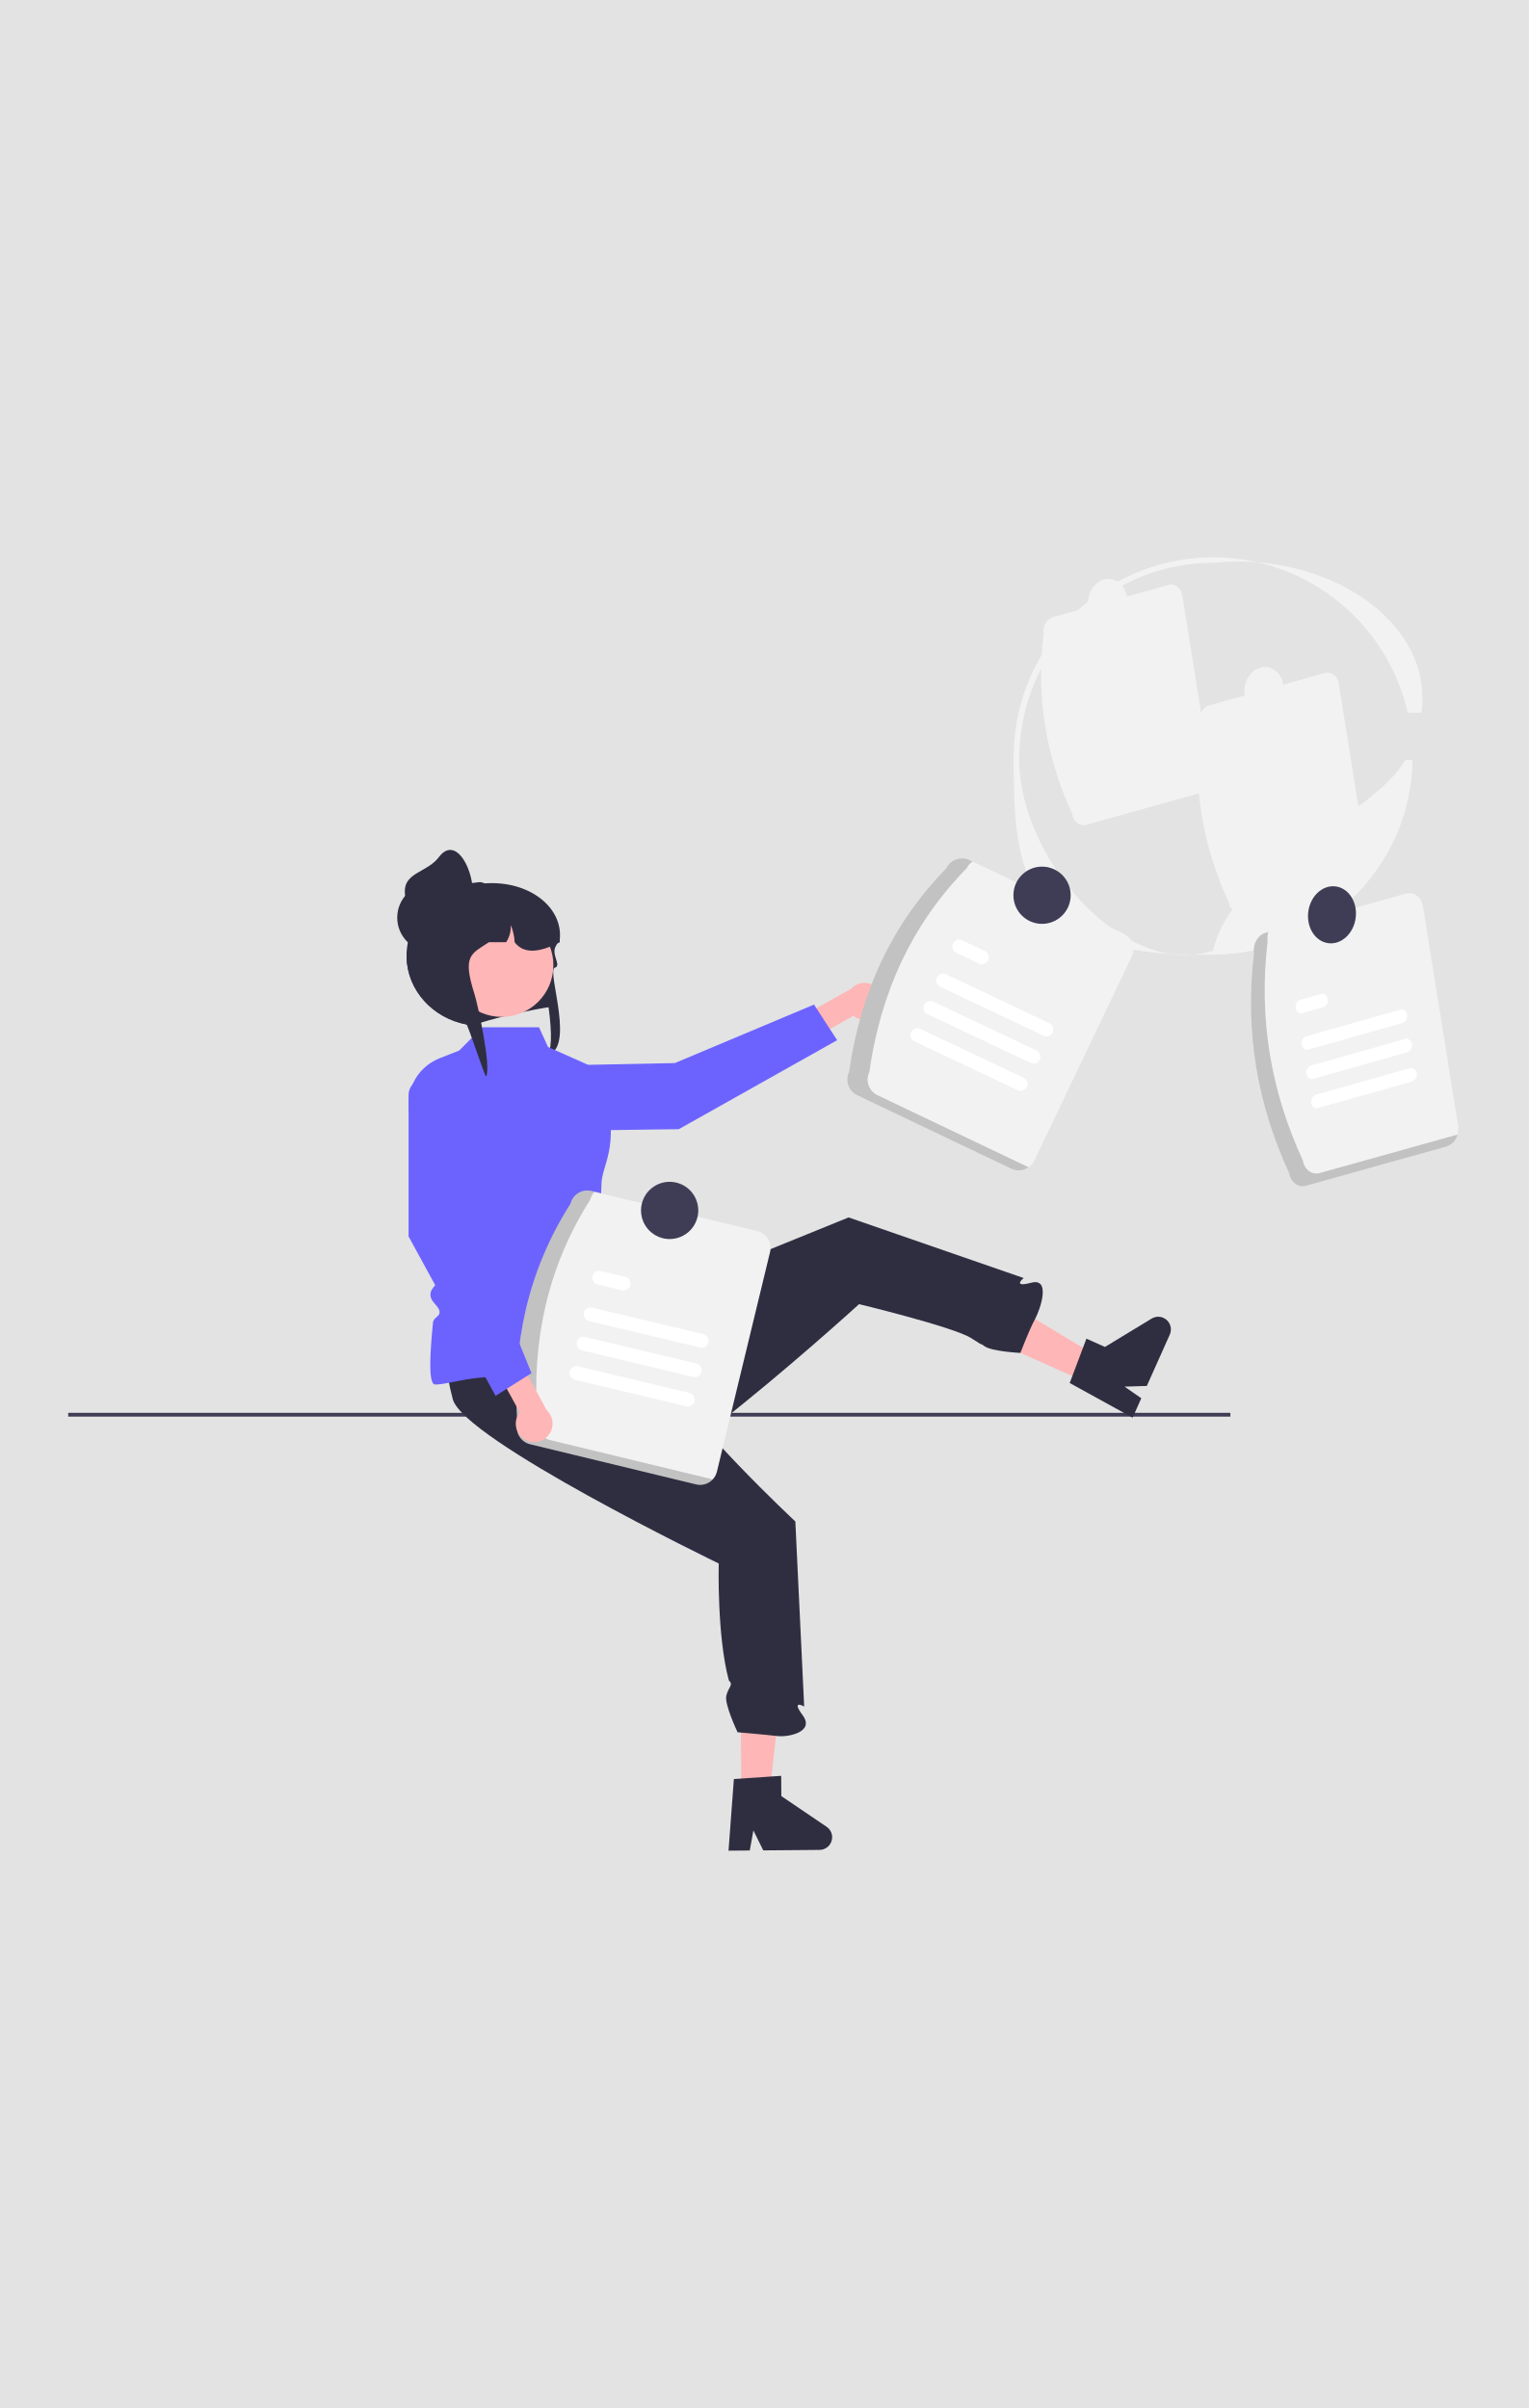
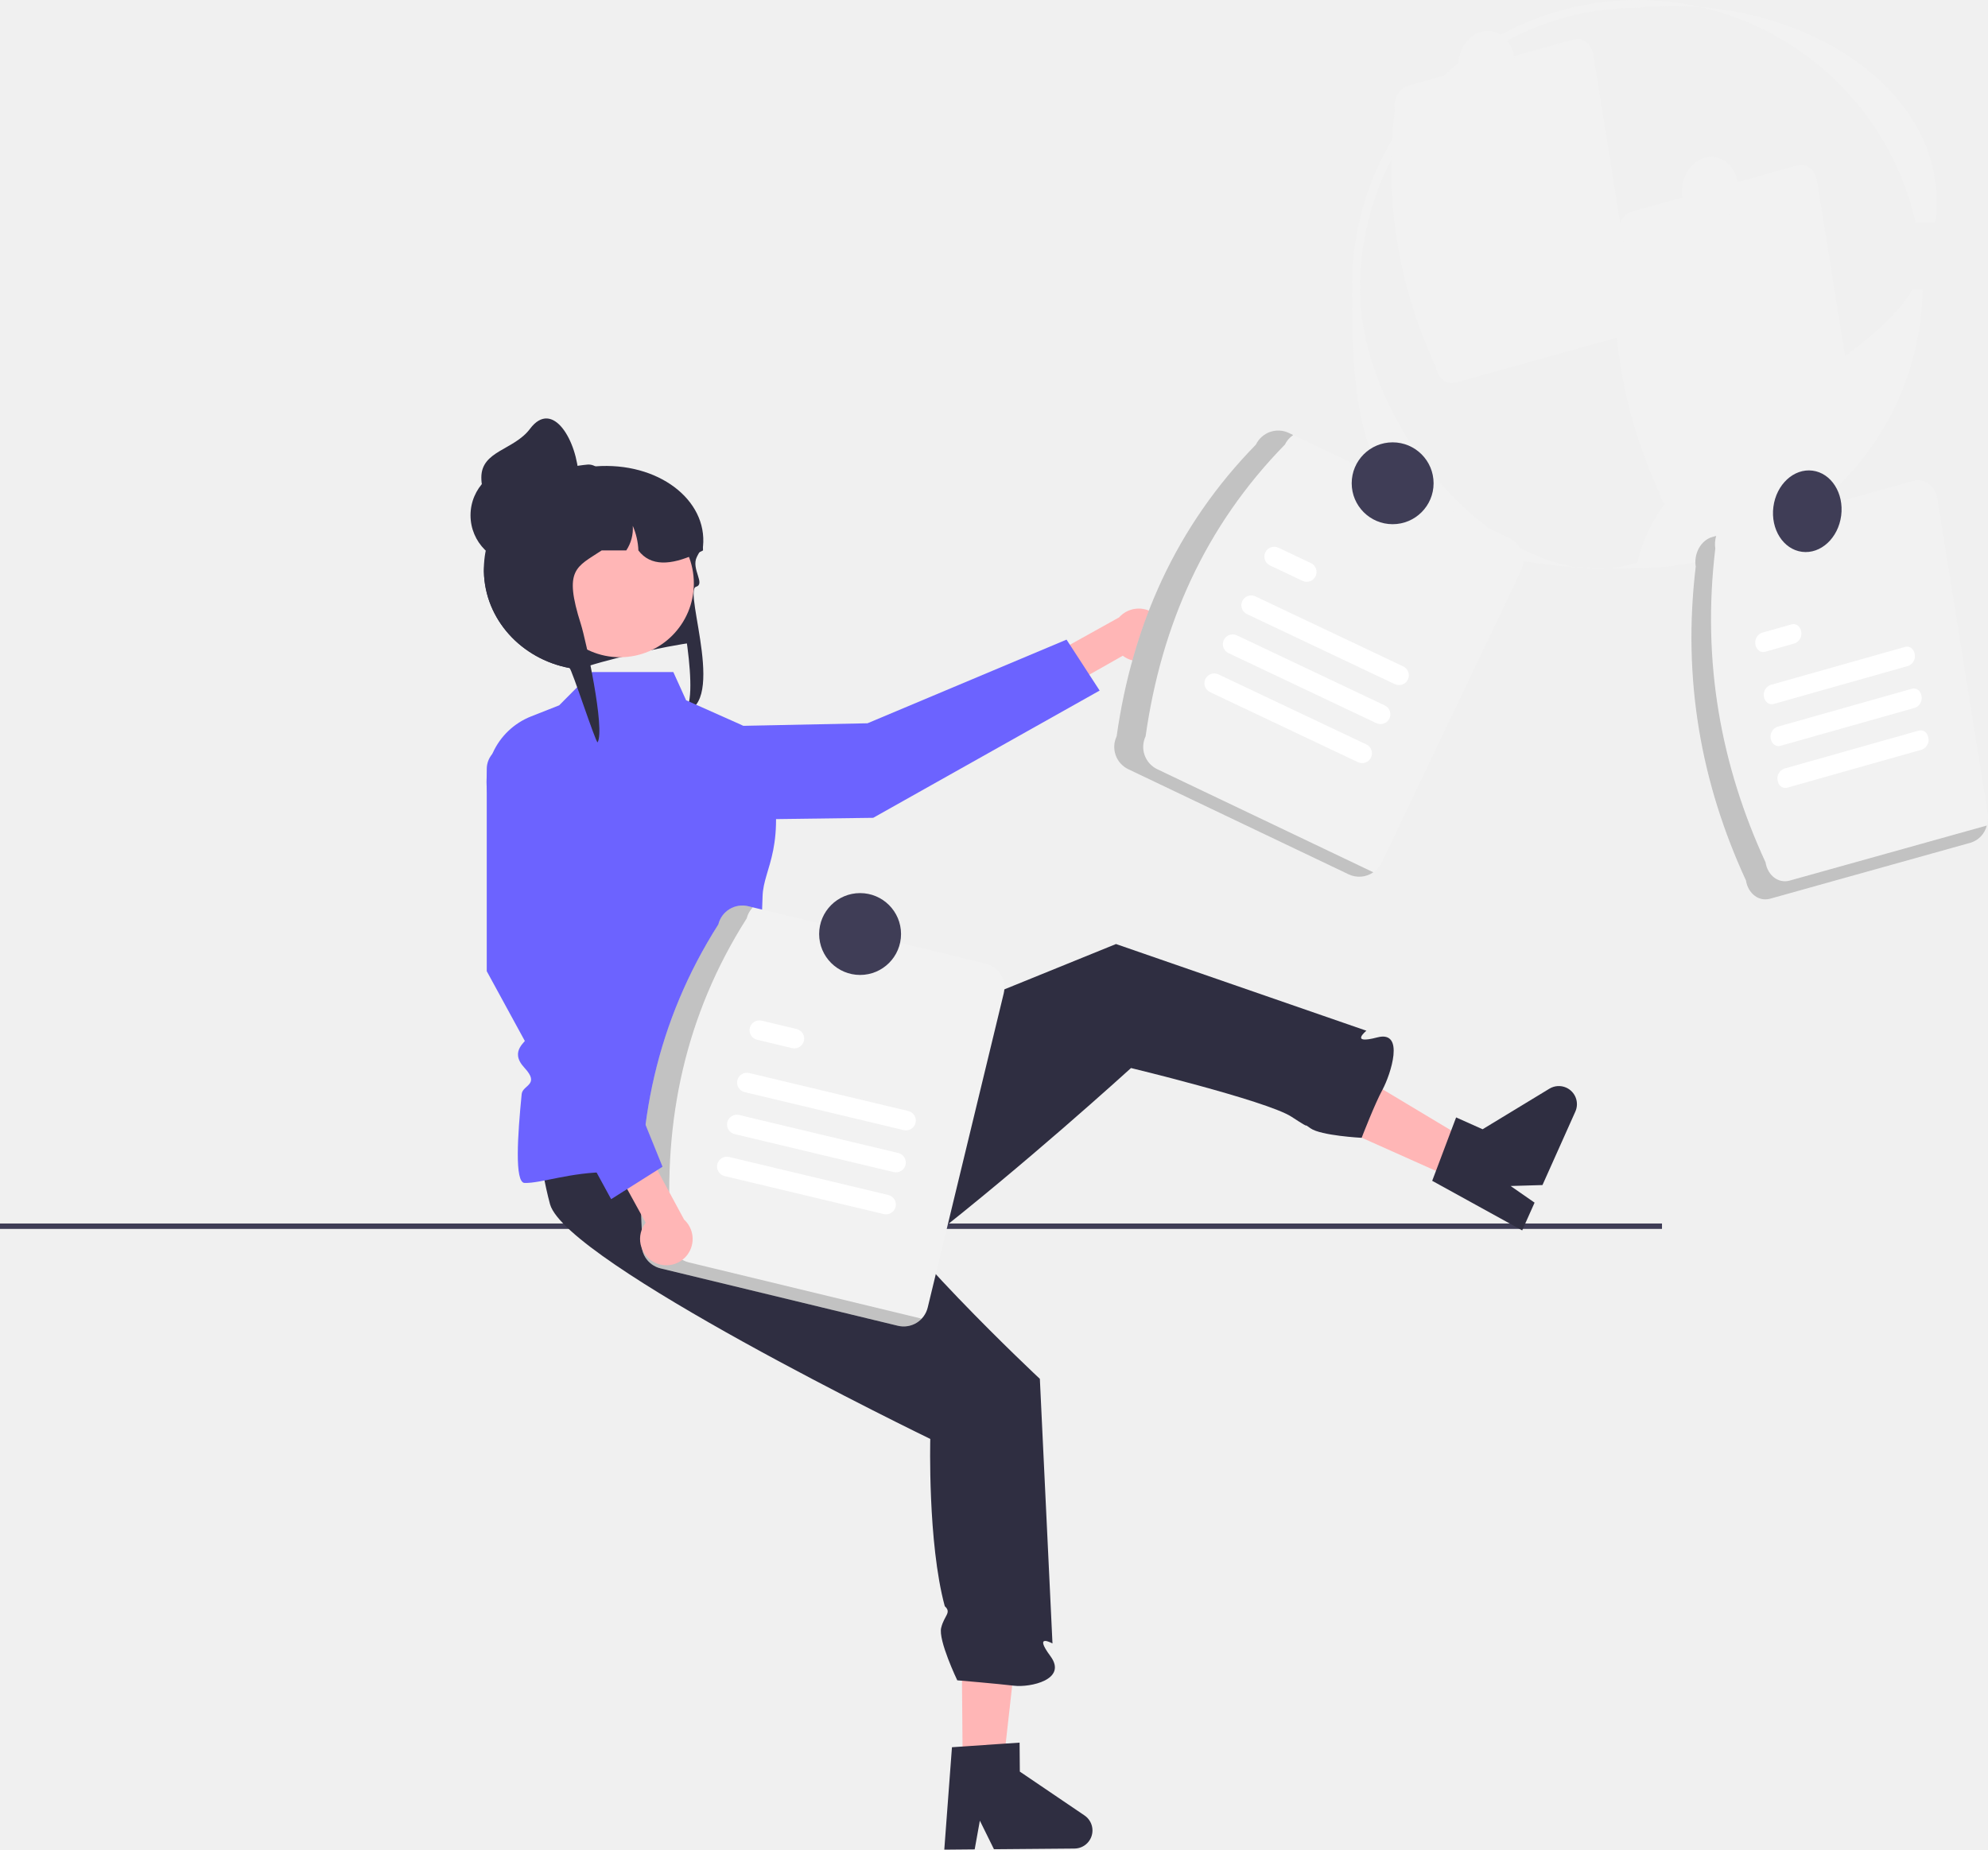
- <svg xmlns="http://www.w3.org/2000/svg" width="650" height="1024" viewBox="0 0 650 1024" fill="none">
-   <rect width="650" height="1024" fill="#E3E3E3" />
-   <g clip-path="url(#clip0_710_4075)">
-     <path d="M598.465 303.023H604.334C608.831 268.511 574.236 242.303 534.557 239.103C550.14 242.678 564.4 250.57 575.704 261.875C587.007 273.18 594.896 287.441 598.465 303.023V303.023Z" fill="#F2F2F2" />
-     <path d="M507.136 405.993C503.815 405.952 500.633 405.84 497.59 405.657C500.748 406.143 503.952 406.256 507.136 405.993V405.993Z" fill="#F2F2F2" />
-     <path d="M433.287 321.789C434.052 276.329 470.283 239.333 515.758 239.333C522.003 238.67 528.297 238.593 534.556 239.103C522.139 236.286 509.247 236.299 496.836 239.143C484.424 241.986 472.813 247.587 462.861 255.529C452.91 263.471 444.875 273.551 439.351 285.021C433.827 296.492 430.957 309.058 430.953 321.789C430.953 364.894 432.496 401.67 497.59 405.657C464.611 400.649 432.685 357.485 433.287 321.789Z" fill="#F2F2F2" />
-     <path d="M597.493 323.117C582.586 348.614 523.975 367.313 515.758 404.246C512.963 405.163 510.069 405.75 507.137 405.993C509.838 406.026 512.624 406.015 515.519 405.949C561.837 405.949 599.828 369.248 600.546 323.117L597.493 323.117Z" fill="#F2F2F2" />
-     <path d="M522.414 383.75C511.575 360.239 506.828 334.901 510.152 307.142C509.639 303.913 511.439 300.677 514.177 299.908L563.251 286.2C565.99 285.439 568.628 287.436 569.148 290.663L581.41 367.271C581.923 370.5 580.123 373.736 577.385 374.504L528.311 388.212C525.572 388.974 522.934 386.977 522.414 383.75Z" fill="#F2F2F2" />
-     <path d="M545.657 294.676C546.364 289.202 543.233 284.286 538.663 283.696C534.094 283.106 529.816 287.064 529.109 292.538C528.402 298.011 531.532 302.927 536.102 303.517C540.672 304.107 544.949 300.149 545.657 294.676Z" fill="#F2F2F2" />
-     <path d="M455.914 346.287C445.075 322.776 440.328 297.438 443.652 269.68C443.139 266.45 444.939 263.214 447.677 262.446L496.751 248.738C499.49 247.976 502.128 249.973 502.648 253.2L514.91 329.808C515.423 333.037 513.623 336.273 510.885 337.042L461.811 350.75C459.072 351.511 456.434 349.515 455.914 346.287Z" fill="#F2F2F2" />
-     <path d="M479.157 257.212C479.864 251.739 476.733 246.823 472.163 246.233C467.594 245.642 463.316 249.601 462.609 255.074C461.902 260.548 465.032 265.463 469.602 266.054C474.172 266.644 478.449 262.686 479.157 257.212Z" fill="#F2F2F2" />
-     <path d="M523.083 600.811H29V602.419H523.083V600.811Z" fill="#3F3D56" />
-     <path d="M229.975 411.124C229.392 409.084 237.541 427.778 235.602 428.003C226.773 429.016 207.21 433.581 201.06 436.04C200.783 436.008 200.507 435.976 200.238 435.936C199.578 435.864 198.935 435.759 198.299 435.639C183.981 432.93 173.148 421.171 172.855 406.977C172.839 406.776 172.839 406.567 172.839 406.366C172.837 405.386 172.888 404.406 172.993 403.432C173.128 402.101 173.36 400.783 173.686 399.486L173.653 399.478C167.952 394.125 170.354 384.198 177.62 380.011C180.776 378.196 184.277 377.06 187.898 376.675C188.88 376.568 189.867 376.515 190.855 376.514H200.132C202.052 376.101 203.997 375.819 205.955 375.67H205.972C224.648 374.248 239.374 385.629 237.997 399.478C237.989 399.494 237.973 399.51 237.965 399.526C237.565 400.121 237.215 400.683 236.906 401.222C236.604 401.728 236.352 402.21 236.132 402.668C234.43 406.205 238.805 410.655 235.904 411.486C232.045 412.59 246.053 448.901 230.779 448.901C238.209 451.013 231.583 416.75 229.975 411.124Z" fill="#2F2E41" />
-     <path d="M315.194 762.094L327.24 761.992L332.571 714.459L314.795 714.608L315.194 762.094Z" fill="#FFB6B6" />
-     <path d="M353.776 781.244C353.786 782.671 353.23 784.045 352.229 785.063C351.229 786.081 349.865 786.661 348.437 786.675L324.489 786.875L320.296 778.378L318.757 786.918L309.721 787L312.002 756.542L315.146 756.333L327.969 755.449L332.106 755.172L332.179 763.79L351.416 776.835C352.137 777.325 352.728 777.981 353.139 778.749C353.55 779.517 353.768 780.373 353.776 781.244Z" fill="#2F2E41" />
-     <path d="M330.462 738.254C325.671 737.675 313.58 736.646 313.58 736.646C313.58 736.646 307.873 724.735 308.797 721.029C309.706 717.308 311.973 716.552 309.866 714.607C304.738 695.655 305.558 664.871 305.558 664.871C305.558 664.871 277.952 651.504 250 636.032C222.675 620.897 195.021 603.753 192.521 595.113C190.871 588.933 189.763 582.621 189.209 576.248C188.791 572.069 188.534 567.97 188.373 564.296C187.995 555.889 188.148 549.676 188.148 549.676L222.981 549.097L246.053 548.567H248.464V552.586L254.526 562.89C254.526 562.89 265.001 575.067 263.771 576.2C262.283 577.575 262.734 578.796 268.015 579.793C269.517 580.056 271.047 580.118 272.565 579.978C281.095 579.327 284.664 584.206 284.873 585.275C286.304 592.822 300.654 609.219 314.095 623.212H314.103C326.507 636.136 338.132 647.003 338.132 647.003L338.791 660.868L341.886 725.691C341.886 725.691 336.082 722.444 341.267 729.445C346.452 736.453 335.254 738.824 330.462 738.254Z" fill="#2F2E41" />
-     <path d="M461.147 587.525L466.064 576.529L425.047 551.913L417.789 568.138L461.147 587.525Z" fill="#FFB6B6" />
-     <path d="M494.61 560.409C495.913 560.993 496.931 562.07 497.441 563.404C497.951 564.737 497.911 566.219 497.329 567.523L487.551 589.38L478.079 589.658L485.206 594.61L481.522 602.86L454.768 588.117L455.885 585.172L460.414 573.145L461.883 569.268L469.752 572.787L489.619 560.722C490.364 560.27 491.207 560.005 492.076 559.951C492.945 559.897 493.815 560.054 494.61 560.409V560.409Z" fill="#2F2E41" />
-     <path d="M440.047 560.913C440.019 560.976 439.986 561.033 439.957 561.084C437.716 565.197 434.038 574.712 433.809 575.299C433.803 575.31 433.799 575.321 433.798 575.333C433.798 575.333 421.663 574.708 418.562 572.484C415.455 570.242 420.156 573.786 412.991 569.099C409.286 566.662 396.596 562.858 385.229 559.75C374.654 556.858 365.231 554.584 365.231 554.584C365.231 554.584 356.902 562.164 344.834 572.638L344.828 572.644C333.62 582.351 319.176 594.558 305.178 605.488C275.21 614.301 243.58 621.937 235.673 617.647C230.115 614.48 224.843 610.835 219.918 606.753L228.06 585.414L249.593 562.868L272.259 553.66L281.126 550.055L293.543 545.017L360.765 517.71L435.209 543.491C435.209 543.491 430.024 547.679 438.462 545.47C446.787 543.295 442.389 556.504 440.047 560.913Z" fill="#2F2E41" />
-     <path d="M205.054 436.844H229.171L232.968 445.224L249.119 452.419C251.22 453.356 253.071 454.774 254.522 456.558C255.974 458.342 256.987 460.441 257.478 462.688C263.293 489.269 255.937 494.792 255.7 503.556C254.896 533.295 250.754 539.211 251.217 546.552C251.356 548.749 252.697 557.437 257.012 556.619C261.327 555.8 259.001 559.235 260.022 560.57C260.905 561.724 265.545 560.193 262.632 564.025C259.719 567.857 272.173 578.306 264.543 578.306C250.073 578.306 221.132 585.54 209.877 585.54C198.623 585.54 189.926 588.876 184.957 588.755C181.928 588.681 182.875 574.561 184.085 562.334C184.359 559.565 189.677 559.637 184.905 554.504C180.133 549.37 185.75 546.703 185.76 545.352C185.771 543.916 188.466 540.301 185.103 534.387C181.741 528.473 184.84 530.92 184.694 529.063C183.569 514.752 181.956 496.505 181.956 496.505L174.847 476.499C173.03 471.386 173.27 465.767 175.517 460.827C177.764 455.887 181.842 452.013 186.891 450.022L195.231 446.733L205.054 436.844Z" fill="#6C63FF" />
-     <path d="M374.433 429.466C373.897 430.465 373.151 431.337 372.245 432.019C371.339 432.702 370.295 433.18 369.187 433.42C368.078 433.66 366.93 433.656 365.823 433.409C364.716 433.162 363.675 432.677 362.774 431.988L328.8 451.219L321.17 443.131L361.688 420.586C362.96 419.155 364.713 418.24 366.615 418.016C368.516 417.791 370.434 418.271 372.005 419.366C373.576 420.46 374.691 422.093 375.139 423.954C375.586 425.816 375.335 427.777 374.433 429.466V429.466Z" fill="#FFB6B6" />
-     <path d="M221.465 474.858L220.947 481.051L288.583 480.182L355.907 442.34L346.064 427.194L286.89 452.07L244.834 452.922C238.915 453.042 233.251 455.351 228.935 459.402C224.619 463.453 221.957 468.96 221.465 474.858V474.858Z" fill="#6C63FF" />
-     <path d="M213.304 432.43C225.435 432.43 235.268 422.598 235.268 410.469C235.268 398.341 225.435 388.509 213.304 388.509C201.174 388.509 191.34 398.341 191.34 410.469C191.34 422.598 201.174 432.43 213.304 432.43Z" fill="#FFB6B6" />
-     <path d="M237.998 400.675C237.631 400.868 237.273 401.045 236.906 401.222C236.524 401.407 236.141 401.592 235.758 401.76C228.403 405.096 222.417 405.466 218.784 400.675C218.687 398.155 218.121 395.674 217.114 393.361C217.292 395.946 216.611 398.517 215.176 400.675H207.862C200.328 405.675 196.459 406.197 201.688 422.61C203.146 427.183 208.943 453.796 206.662 457.742C206.003 457.67 198.935 435.759 198.3 435.639C183.981 432.93 173.149 421.171 172.855 406.977C172.872 406.253 172.921 405.53 172.994 404.823C173.937 403.405 174.974 402.052 176.097 400.772C176.091 396.978 176.964 393.233 178.646 389.833C180.775 385.524 184.093 381.915 188.208 379.432C190.661 378.243 193.219 377.282 195.848 376.563C195.913 376.546 195.97 376.53 196.036 376.514C196.842 376.297 197.665 376.096 198.487 375.928C200.187 375.569 201.905 375.308 203.635 375.148C203.757 375.14 203.879 375.132 203.993 375.132C204.684 375.133 205.361 375.319 205.956 375.67C205.964 375.67 205.964 375.678 205.972 375.678C206.397 375.927 206.768 376.257 207.064 376.651C207.584 377.313 207.865 378.132 207.862 378.974H216.007C216.308 378.974 216.609 378.982 216.911 378.998C222.347 379.184 227.518 381.391 231.412 385.188C235.306 388.984 237.643 394.097 237.965 399.526C237.99 399.912 237.998 400.289 237.998 400.675Z" fill="#2F2E41" />
-     <path d="M183.349 404.694C191.341 404.694 197.819 398.217 197.819 390.226C197.819 382.236 191.341 375.759 183.349 375.759C175.357 375.759 168.879 382.236 168.879 390.226C168.879 398.217 175.357 404.694 183.349 404.694Z" fill="#2F2E41" />
-     <path d="M201.034 378.974C201.311 386.959 194.556 393.441 186.564 393.441C182.726 393.441 179.046 391.917 176.332 389.204C173.618 386.491 172.094 382.811 172.094 378.974C172.094 370.983 181.772 370.901 186.564 364.506C193.343 355.46 200.662 368.205 201.034 378.974Z" fill="#2F2E41" />
-     <path d="M219.955 605.297C217.708 571.962 224.285 540.607 242.553 511.872C243.013 509.982 244.203 508.351 245.864 507.337C247.525 506.323 249.52 506.009 251.412 506.465L321.981 523.528C323.872 523.988 325.503 525.178 326.517 526.839C327.531 528.499 327.844 530.494 327.389 532.386L304.791 625.81C304.331 627.701 303.14 629.332 301.48 630.346C299.819 631.359 297.824 631.673 295.932 631.218L225.363 614.154C223.472 613.694 221.841 612.504 220.827 610.844C219.813 609.183 219.499 607.188 219.955 605.297V605.297Z" fill="#F2F2F2" />
-     <path opacity="0.2" d="M233.784 612.376C231.893 611.917 230.262 610.726 229.248 609.066C228.234 607.405 227.921 605.41 228.376 603.519C226.129 570.184 232.707 538.829 250.974 510.094C251.282 508.854 251.912 507.718 252.8 506.8L251.412 506.464C249.52 506.009 247.525 506.323 245.864 507.336C244.203 508.35 243.013 509.981 242.553 511.871C224.285 540.606 217.708 571.962 219.955 605.296C219.499 607.188 219.813 609.183 220.827 610.843C221.841 612.503 223.472 613.694 225.363 614.153L295.932 631.217C297.186 631.516 298.498 631.478 299.733 631.107C300.968 630.736 302.083 630.045 302.964 629.104L233.784 612.376Z" fill="black" />
-     <path d="M297.679 573.047L250.357 561.744C249.605 561.563 248.955 561.091 248.55 560.432C248.146 559.773 248.019 558.98 248.199 558.227C248.379 557.475 248.85 556.825 249.509 556.419C250.168 556.014 250.961 555.887 251.714 556.066L299.035 567.37C299.786 567.552 300.434 568.024 300.837 568.683C301.24 569.342 301.366 570.133 301.187 570.884C301.007 571.636 300.537 572.285 299.88 572.69C299.222 573.096 298.431 573.224 297.679 573.047L297.679 573.047Z" fill="white" />
-     <path d="M264.487 548.662L254.076 546.175C253.323 545.997 252.672 545.527 252.266 544.869C251.859 544.211 251.73 543.419 251.908 542.666C252.085 541.913 252.554 541.261 253.212 540.854C253.869 540.447 254.662 540.317 255.415 540.493L255.433 540.498L265.844 542.985C266.594 543.167 267.242 543.639 267.645 544.298C268.049 544.956 268.174 545.748 267.995 546.499C267.815 547.25 267.345 547.9 266.688 548.305C266.03 548.711 265.239 548.839 264.487 548.662V548.662Z" fill="white" />
-     <path d="M291.714 598.007L244.392 586.704C243.641 586.522 242.993 586.05 242.59 585.391C242.186 584.732 242.061 583.94 242.24 583.189C242.42 582.437 242.89 581.788 243.548 581.382C244.205 580.977 244.997 580.849 245.749 581.026L293.071 592.33C293.444 592.417 293.797 592.577 294.109 592.801C294.42 593.025 294.685 593.308 294.887 593.634C295.089 593.96 295.225 594.323 295.287 594.702C295.348 595.08 295.335 595.468 295.247 595.841C295.159 596.214 294.998 596.567 294.774 596.878C294.55 597.189 294.266 597.453 293.939 597.655C293.613 597.857 293.25 597.992 292.871 598.053C292.492 598.114 292.105 598.1 291.732 598.012L291.714 598.007Z" fill="white" />
-     <path d="M294.697 585.527L247.375 574.224C246.622 574.045 245.971 573.574 245.565 572.915C245.159 572.256 245.031 571.462 245.21 570.709C245.389 569.956 245.86 569.305 246.519 568.899C247.178 568.493 247.972 568.365 248.725 568.544L248.732 568.546L296.053 579.85C296.804 580.032 297.452 580.504 297.856 581.163C298.259 581.821 298.385 582.613 298.206 583.365C298.026 584.116 297.556 584.766 296.898 585.171C296.24 585.576 295.449 585.705 294.697 585.527L294.697 585.527Z" fill="white" />
-     <path d="M284.691 526.904C291.414 526.904 296.863 521.455 296.863 514.734C296.863 508.013 291.414 502.564 284.691 502.564C277.969 502.564 272.52 508.013 272.52 514.734C272.52 521.455 277.969 526.904 284.691 526.904Z" fill="#3F3D56" />
-     <path d="M223.319 612.264C222.326 611.715 221.464 610.957 220.793 610.043C220.122 609.129 219.658 608.079 219.432 606.968C219.206 605.856 219.225 604.709 219.486 603.605C219.748 602.501 220.246 601.468 220.946 600.575L202.15 566.363L210.337 558.839L232.364 599.636C233.778 600.927 234.67 602.691 234.871 604.595C235.071 606.499 234.566 608.41 233.451 609.967C232.336 611.523 230.689 612.617 228.822 613.04C226.954 613.464 224.996 613.187 223.319 612.264H223.319Z" fill="#FFB6B6" />
-     <path d="M201.367 460.824L181.152 458.874C180.209 458.783 179.257 458.89 178.358 459.189C177.458 459.487 176.632 459.971 175.93 460.607C175.229 461.244 174.668 462.021 174.285 462.887C173.901 463.753 173.703 464.69 173.703 465.638V525.785L210.683 593.577L225.957 583.932L201.84 524.454L201.367 460.824Z" fill="#6C63FF" />
-     <path d="M360.961 455.943C365.648 422.864 378.561 393.542 402.371 369.199C403.211 367.444 404.713 366.095 406.547 365.446C408.382 364.797 410.399 364.902 412.156 365.738L477.678 397.006C479.433 397.846 480.784 399.347 481.433 401.181C482.082 403.015 481.977 405.032 481.14 406.789L439.731 493.533C438.89 495.288 437.388 496.638 435.554 497.286C433.72 497.935 431.703 497.83 429.946 496.994L364.423 465.726C362.668 464.886 361.318 463.385 360.669 461.551C360.02 459.717 360.125 457.7 360.961 455.943V455.943Z" fill="#F2F2F2" />
-     <path opacity="0.2" d="M373.03 465.726C371.275 464.886 369.925 463.384 369.276 461.55C368.627 459.716 368.732 457.7 369.568 455.943C374.255 422.863 387.168 393.542 410.978 369.199C411.535 368.049 412.386 367.067 413.445 366.353L412.155 365.737C410.398 364.901 408.382 364.796 406.547 365.445C404.713 366.094 403.211 367.444 402.371 369.199C378.561 393.542 365.648 422.863 360.961 455.943C360.125 457.7 360.02 459.716 360.669 461.55C361.318 463.384 362.668 464.886 364.423 465.726L429.946 496.994C431.111 497.545 432.402 497.779 433.687 497.671C434.972 497.563 436.206 497.117 437.263 496.379L373.03 465.726Z" fill="black" />
-     <path d="M443.67 440.439L399.704 419.607C399.005 419.276 398.465 418.68 398.205 417.951C397.945 417.222 397.985 416.419 398.316 415.72C398.648 415.02 399.244 414.481 399.973 414.221C400.702 413.96 401.505 414 402.204 414.332L446.171 435.164C446.867 435.497 447.404 436.093 447.662 436.82C447.921 437.548 447.88 438.349 447.549 439.047C447.218 439.744 446.624 440.283 445.897 440.544C445.17 440.805 444.37 440.767 443.67 440.439L443.67 440.439Z" fill="white" />
-     <path d="M416.232 409.725L406.559 405.143C406.212 404.98 405.9 404.75 405.641 404.467C405.383 404.183 405.183 403.852 405.052 403.491C404.922 403.13 404.864 402.747 404.882 402.364C404.9 401.981 404.993 401.605 405.156 401.258C405.319 400.911 405.549 400.6 405.833 400.341C406.117 400.083 406.449 399.883 406.81 399.754C407.17 399.624 407.553 399.566 407.937 399.584C408.32 399.603 408.696 399.696 409.043 399.86L409.059 399.868L418.732 404.45C419.429 404.783 419.966 405.379 420.225 406.107C420.484 406.835 420.443 407.636 420.112 408.334C419.781 409.032 419.187 409.571 418.459 409.832C417.732 410.093 416.931 410.054 416.232 409.725V409.725Z" fill="white" />
-     <path d="M432.678 463.629L388.712 442.797C388.015 442.464 387.478 441.869 387.219 441.141C386.961 440.412 387.001 439.612 387.332 438.913C387.663 438.215 388.257 437.677 388.985 437.416C389.712 437.155 390.513 437.193 391.212 437.522L435.179 458.354C435.526 458.517 435.837 458.747 436.095 459.03C436.353 459.313 436.553 459.645 436.683 460.005C436.813 460.366 436.871 460.749 436.853 461.131C436.835 461.514 436.742 461.89 436.579 462.237C436.416 462.584 436.186 462.895 435.902 463.153C435.619 463.411 435.288 463.611 434.927 463.741C434.566 463.871 434.184 463.929 433.801 463.911C433.418 463.893 433.042 463.8 432.695 463.637L432.678 463.629Z" fill="white" />
-     <path d="M438.174 452.034L394.207 431.202C393.507 430.872 392.967 430.276 392.706 429.548C392.445 428.819 392.484 428.016 392.815 427.316C393.146 426.617 393.741 426.077 394.47 425.816C395.199 425.554 396.001 425.594 396.701 425.924L396.708 425.927L440.674 446.759C441.371 447.092 441.907 447.688 442.166 448.416C442.424 449.143 442.384 449.944 442.053 450.642C441.722 451.34 441.128 451.879 440.401 452.139C439.674 452.4 438.873 452.362 438.174 452.034L438.174 452.034Z" fill="white" />
-     <path d="M443.01 392.871C449.732 392.871 455.182 387.423 455.182 380.701C455.182 373.98 449.732 368.532 443.01 368.532C436.287 368.532 430.838 373.98 430.838 380.701C430.838 387.423 436.287 392.871 443.01 392.871Z" fill="#3F3D56" />
-     <path d="M548.047 498.797C534.846 470.165 529.066 439.307 533.114 405.501C532.489 401.569 534.681 397.628 538.016 396.692L597.78 379.997C601.116 379.07 604.329 381.502 604.962 385.432L619.894 478.728C620.52 482.661 618.327 486.602 614.993 487.538L555.229 504.232C551.893 505.159 548.68 502.728 548.047 498.797Z" fill="#F2F2F2" />
-     <path opacity="0.2" d="M561.045 498.848C557.709 499.775 554.496 497.344 553.863 493.413C540.662 464.781 534.882 433.924 538.93 400.118C538.739 398.862 538.828 397.58 539.19 396.363L538.014 396.692C534.68 397.628 532.487 401.569 533.112 405.501C529.064 439.307 534.844 470.165 548.045 498.797C548.678 502.728 551.891 505.159 555.227 504.232L614.991 487.538C616.129 487.156 617.152 486.492 617.964 485.608C618.775 484.724 619.35 483.649 619.633 482.483L561.045 498.848Z" fill="black" />
-     <path d="M596.284 435.014L556.256 446.332C554.929 446.706 553.649 445.74 553.396 444.176C553.252 443.457 553.368 442.71 553.723 442.068C554.078 441.426 554.65 440.931 555.335 440.67L595.364 429.352C596.691 428.982 597.969 429.951 598.219 431.515C598.361 432.233 598.245 432.978 597.891 433.618C597.537 434.259 596.968 434.753 596.284 435.014H596.284Z" fill="white" />
-     <path d="M562.537 428.316L553.731 430.806C552.405 431.186 551.121 430.228 550.863 428.665C550.717 427.945 550.83 427.196 551.184 426.552C551.538 425.908 552.109 425.411 552.796 425.148L552.811 425.144L561.617 422.654C562.944 422.284 564.223 423.252 564.473 424.817C564.615 425.535 564.498 426.28 564.144 426.92C563.79 427.56 563.221 428.055 562.537 428.316Z" fill="white" />
-     <path d="M600.328 459.906L560.299 471.224C558.972 471.595 557.694 470.626 557.444 469.061C557.302 468.344 557.418 467.599 557.772 466.958C558.126 466.318 558.696 465.824 559.379 465.562L599.408 454.244C600.733 453.864 602.017 454.823 602.276 456.385C602.422 457.105 602.308 457.854 601.954 458.498C601.6 459.142 601.029 459.64 600.343 459.902L600.328 459.906Z" fill="white" />
-     <path d="M598.305 447.46L558.277 458.778C556.951 459.155 555.669 458.194 555.413 456.63C555.268 455.91 555.383 455.162 555.737 454.519C556.092 453.875 556.664 453.379 557.351 453.118L557.357 453.116L597.385 441.798C598.712 441.428 599.991 442.396 600.241 443.961C600.383 444.679 600.267 445.424 599.912 446.064C599.558 446.705 598.989 447.199 598.305 447.46L598.305 447.46Z" fill="white" />
-     <path d="M576.353 390.319C577.214 383.653 573.401 377.667 567.836 376.948C562.271 376.229 557.062 381.05 556.2 387.715C555.339 394.381 559.152 400.367 564.717 401.086C570.282 401.805 575.491 396.984 576.353 390.319Z" fill="#3F3D56" />
+ <svg xmlns="http://www.w3.org/2000/svg" width="591" height="550" viewBox="0 0 591 550" fill="none">
+   <g clip-path="url(#clip0_710_4079)">
+     <path d="M569.465 66.023H575.334C579.831 31.511 545.236 5.303 505.557 2.103C521.14 5.678 535.4 13.57 546.704 24.875C558.007 36.18 565.896 50.441 569.465 66.023V66.023Z" fill="#F2F2F2" />
+     <path d="M478.136 168.993C474.815 168.952 471.633 168.84 468.59 168.657C471.748 169.143 474.952 169.256 478.136 168.993V168.993Z" fill="#F2F2F2" />
+     <path d="M404.287 84.789C405.052 39.329 441.283 2.333 486.758 2.333C493.003 1.67 499.297 1.593 505.556 2.103C493.139 -0.714 480.247 -0.701 467.836 2.143C455.424 4.986 443.813 10.587 433.861 18.529C423.91 26.471 415.875 36.551 410.351 48.021C404.827 59.492 401.957 72.058 401.953 84.789C401.953 127.894 403.496 164.67 468.59 168.657C435.611 163.649 403.685 120.485 404.287 84.789Z" fill="#F2F2F2" />
+     <path d="M568.493 86.117C553.586 111.614 494.975 130.313 486.758 167.246C483.963 168.163 481.069 168.75 478.137 168.993C480.838 169.026 483.624 169.015 486.519 168.949C532.837 168.949 570.828 132.248 571.546 86.117L568.493 86.117Z" fill="#F2F2F2" />
+     <path d="M493.414 146.75C482.575 123.239 477.828 97.901 481.152 70.142C480.639 66.913 482.439 63.677 485.177 62.908L534.251 49.2C536.99 48.439 539.628 50.436 540.148 53.663L552.41 130.271C552.923 133.5 551.123 136.736 548.385 137.504L499.311 151.212C496.572 151.974 493.934 149.977 493.414 146.75Z" fill="#F2F2F2" />
+     <path d="M516.657 57.675C517.364 52.202 514.233 47.286 509.663 46.696C505.094 46.106 500.816 50.064 500.109 55.538C499.402 61.011 502.532 65.927 507.102 66.517C511.672 67.107 515.949 63.149 516.657 57.675Z" fill="#F2F2F2" />
+     <path d="M426.914 109.287C416.075 85.776 411.328 60.438 414.652 32.68C414.139 29.45 415.939 26.214 418.677 25.446L467.751 11.738C470.49 10.976 473.128 12.973 473.648 16.2L485.91 92.808C486.423 96.037 484.623 99.273 481.885 100.042L432.811 113.75C430.072 114.511 427.434 112.515 426.914 109.287Z" fill="#F2F2F2" />
+     <path d="M450.157 20.212C450.864 14.739 447.733 9.823 443.163 9.233C438.594 8.642 434.316 12.601 433.609 18.074C432.902 23.548 436.032 28.463 440.602 29.054C445.172 29.644 449.449 25.686 450.157 20.212Z" fill="#F2F2F2" />
+     <path d="M494.083 363.811H0V365.419H494.083V363.811Z" fill="#3F3D56" />
+     <path d="M200.975 174.124C200.392 172.084 208.541 190.778 206.602 191.003C197.773 192.016 178.21 196.581 172.06 199.04C171.783 199.008 171.507 198.976 171.238 198.936C170.578 198.864 169.935 198.759 169.299 198.639C154.981 195.93 144.148 184.171 143.855 169.977C143.839 169.776 143.839 169.567 143.839 169.366C143.837 168.386 143.888 167.406 143.993 166.432C144.128 165.101 144.36 163.783 144.686 162.486L144.653 162.478C138.952 157.125 141.354 147.198 148.62 143.011C151.776 141.196 155.277 140.06 158.898 139.675C159.88 139.568 160.867 139.515 161.855 139.514H171.132C173.052 139.101 174.997 138.819 176.955 138.67H176.972C195.648 137.248 210.374 148.629 208.997 162.478C208.989 162.494 208.973 162.51 208.965 162.526C208.565 163.121 208.215 163.683 207.906 164.222C207.604 164.728 207.352 165.21 207.132 165.668C205.43 169.205 209.805 173.655 206.904 174.486C203.045 175.59 217.053 211.901 201.779 211.901C209.209 214.013 202.583 179.75 200.975 174.124Z" fill="#2F2E41" />
+     <path d="M286.194 525.094L298.24 524.992L303.571 477.459L285.795 477.608L286.194 525.094Z" fill="#FFB6B6" />
+     <path d="M324.776 544.244C324.786 545.671 324.23 547.045 323.229 548.063C322.229 549.081 320.865 549.661 319.437 549.675L295.489 549.875L291.296 541.378L289.757 549.918L280.721 550L283.002 519.542L286.146 519.333L298.969 518.449L303.106 518.172L303.179 526.79L322.416 539.835C323.137 540.325 323.728 540.981 324.139 541.749C324.55 542.517 324.768 543.373 324.776 544.244Z" fill="#2F2E41" />
+     <path d="M301.462 501.254C296.671 500.675 284.58 499.646 284.58 499.646C284.58 499.646 278.873 487.735 279.797 484.029C280.706 480.308 282.973 479.552 280.866 477.607C275.738 458.655 276.558 427.871 276.558 427.871C276.558 427.871 248.952 414.504 221 399.032C193.675 383.897 166.021 366.753 163.521 358.113C161.871 351.933 160.763 345.621 160.209 339.248C159.791 335.069 159.534 330.97 159.373 327.296C158.995 318.889 159.148 312.676 159.148 312.676L193.981 312.097L217.053 311.567H219.464V315.586L225.526 325.89C225.526 325.89 236.001 338.067 234.771 339.2C233.283 340.575 233.734 341.796 239.015 342.793C240.517 343.056 242.047 343.118 243.565 342.978C252.095 342.327 255.664 347.206 255.873 348.275C257.304 355.822 271.654 372.219 285.095 386.212H285.103C297.507 399.136 309.132 410.003 309.132 410.003L309.791 423.868L312.886 488.691C312.886 488.691 307.082 485.444 312.267 492.445C317.452 499.453 306.254 501.824 301.462 501.254Z" fill="#2F2E41" />
+     <path d="M432.147 350.525L437.064 339.529L396.047 314.913L388.789 331.138L432.147 350.525Z" fill="#FFB6B6" />
+     <path d="M465.61 323.409C466.913 323.993 467.931 325.07 468.441 326.404C468.951 327.737 468.911 329.219 468.329 330.523L458.551 352.38L449.079 352.658L456.206 357.61L452.522 365.86L425.768 351.117L426.885 348.172L431.414 336.145L432.883 332.268L440.752 335.787L460.619 323.722C461.364 323.27 462.207 323.005 463.076 322.951C463.945 322.897 464.815 323.054 465.61 323.409V323.409Z" fill="#2F2E41" />
+     <path d="M411.047 323.913C411.019 323.976 410.986 324.033 410.957 324.084C408.716 328.197 405.038 337.712 404.809 338.299C404.803 338.31 404.799 338.321 404.798 338.333C404.798 338.333 392.663 337.708 389.562 335.484C386.455 333.242 391.156 336.786 383.991 332.099C380.286 329.662 367.596 325.858 356.229 322.75C345.654 319.858 336.231 317.584 336.231 317.584C336.231 317.584 327.902 325.164 315.834 335.638L315.828 335.644C304.62 345.351 290.176 357.558 276.178 368.488C246.21 377.301 214.58 384.937 206.673 380.647C201.115 377.48 195.843 373.835 190.918 369.753L199.06 348.414L220.593 325.868L243.259 316.66L252.126 313.055L264.543 308.017L331.765 280.71L406.209 306.491C406.209 306.491 401.024 310.679 409.462 308.47C417.787 306.295 413.389 319.504 411.047 323.913Z" fill="#2F2E41" />
+     <path d="M176.054 199.844H200.171L203.968 208.224L220.119 215.419C222.22 216.356 224.071 217.774 225.522 219.558C226.974 221.342 227.987 223.441 228.478 225.688C234.293 252.269 226.937 257.792 226.7 266.556C225.896 296.295 221.754 302.211 222.217 309.552C222.356 311.749 223.697 320.437 228.012 319.619C232.327 318.8 230.001 322.235 231.022 323.57C231.905 324.724 236.545 323.193 233.632 327.025C230.719 330.857 243.173 341.306 235.543 341.306C221.073 341.306 192.132 348.54 180.877 348.54C169.623 348.54 160.926 351.876 155.957 351.755C152.928 351.681 153.875 337.561 155.085 325.334C155.359 322.565 160.677 322.637 155.905 317.504C151.133 312.37 156.75 309.703 156.76 308.352C156.771 306.916 159.466 303.301 156.103 297.387C152.741 291.473 155.84 293.92 155.694 292.063C154.569 277.752 152.956 259.505 152.956 259.505L145.847 239.499C144.03 234.386 144.27 228.767 146.517 223.827C148.764 218.887 152.842 215.013 157.891 213.022L166.231 209.733L176.054 199.844Z" fill="#6C63FF" />
+     <path d="M345.433 192.466C344.897 193.465 344.151 194.337 343.245 195.019C342.339 195.702 341.295 196.18 340.187 196.42C339.078 196.66 337.93 196.656 336.823 196.409C335.716 196.162 334.675 195.677 333.774 194.988L299.8 214.219L292.17 206.131L332.688 183.586C333.96 182.155 335.713 181.24 337.615 181.016C339.516 180.791 341.434 181.271 343.005 182.366C344.576 183.46 345.691 185.093 346.139 186.954C346.586 188.816 346.335 190.777 345.433 192.466V192.466Z" fill="#FFB6B6" />
+     <path d="M192.465 237.858L191.947 244.051L259.583 243.182L326.907 205.34L317.064 190.194L257.89 215.07L215.834 215.922C209.915 216.042 204.251 218.351 199.935 222.402C195.619 226.453 192.957 231.96 192.465 237.858V237.858Z" fill="#6C63FF" />
+     <path d="M184.304 195.43C196.435 195.43 206.268 185.598 206.268 173.469C206.268 161.341 196.435 151.509 184.304 151.509C172.174 151.509 162.34 161.341 162.34 173.469C162.34 185.598 172.174 195.43 184.304 195.43Z" fill="#FFB6B6" />
+     <path d="M208.998 163.675C208.631 163.868 208.273 164.045 207.906 164.222C207.524 164.407 207.141 164.592 206.758 164.76C199.403 168.096 193.417 168.466 189.784 163.675C189.687 161.155 189.121 158.674 188.114 156.361C188.292 158.946 187.611 161.517 186.176 163.675H178.862C171.328 168.675 167.459 169.197 172.688 185.61C174.146 190.183 179.943 216.796 177.662 220.742C177.003 220.67 169.935 198.759 169.3 198.639C154.981 195.93 144.149 184.171 143.855 169.977C143.872 169.253 143.921 168.53 143.994 167.823C144.937 166.405 145.974 165.052 147.097 163.772C147.091 159.978 147.964 156.233 149.646 152.833C151.775 148.524 155.093 144.915 159.208 142.432C161.661 141.243 164.219 140.282 166.848 139.563C166.913 139.546 166.97 139.53 167.036 139.514C167.842 139.297 168.665 139.096 169.487 138.928C171.187 138.569 172.905 138.308 174.635 138.148C174.757 138.14 174.879 138.132 174.993 138.132C175.684 138.133 176.361 138.319 176.956 138.67C176.964 138.67 176.964 138.678 176.972 138.678C177.397 138.927 177.768 139.257 178.064 139.651C178.584 140.313 178.865 141.132 178.862 141.974H187.007C187.308 141.974 187.609 141.982 187.911 141.998C193.347 142.184 198.518 144.391 202.412 148.188C206.306 151.984 208.643 157.097 208.965 162.526C208.99 162.912 208.998 163.289 208.998 163.675Z" fill="#2F2E41" />
+     <path d="M154.349 167.694C162.341 167.694 168.819 161.217 168.819 153.226C168.819 145.236 162.341 138.759 154.349 138.759C146.357 138.759 139.879 145.236 139.879 153.226C139.879 161.217 146.357 167.694 154.349 167.694Z" fill="#2F2E41" />
+     <path d="M172.034 141.974C172.311 149.959 165.556 156.441 157.564 156.441C153.726 156.441 150.046 154.917 147.332 152.204C144.618 149.491 143.094 145.811 143.094 141.974C143.094 133.983 152.772 133.901 157.564 127.506C164.343 118.46 171.662 131.205 172.034 141.974Z" fill="#2F2E41" />
+     <path d="M190.955 368.297C188.708 334.962 195.285 303.607 213.553 274.872C214.013 272.982 215.203 271.351 216.864 270.337C218.525 269.323 220.52 269.009 222.412 269.465L292.981 286.528C294.872 286.988 296.503 288.178 297.517 289.839C298.531 291.499 298.844 293.494 298.389 295.386L275.791 388.81C275.331 390.701 274.14 392.332 272.48 393.346C270.819 394.359 268.824 394.673 266.932 394.218L196.363 377.154C194.472 376.694 192.841 375.504 191.827 373.844C190.813 372.183 190.499 370.188 190.955 368.297V368.297Z" fill="#F2F2F2" />
+     <path opacity="0.2" d="M204.784 375.376C202.893 374.917 201.262 373.726 200.248 372.066C199.234 370.405 198.921 368.41 199.376 366.519C197.129 333.184 203.707 301.829 221.974 273.094C222.282 271.854 222.912 270.718 223.8 269.8L222.412 269.464C220.52 269.009 218.525 269.323 216.864 270.336C215.203 271.35 214.013 272.981 213.553 274.871C195.285 303.606 188.708 334.962 190.955 368.296C190.499 370.188 190.813 372.183 191.827 373.843C192.841 375.503 194.472 376.694 196.363 377.153L266.932 394.217C268.186 394.516 269.498 394.478 270.733 394.107C271.968 393.736 273.083 393.045 273.964 392.104L204.784 375.376Z" fill="black" />
+     <path d="M268.679 336.047L221.357 324.744C220.605 324.563 219.955 324.091 219.55 323.432C219.146 322.773 219.019 321.98 219.199 321.227C219.379 320.475 219.85 319.825 220.509 319.419C221.168 319.014 221.961 318.887 222.714 319.066L270.035 330.37C270.786 330.552 271.434 331.024 271.837 331.683C272.24 332.342 272.366 333.133 272.187 333.884C272.007 334.636 271.537 335.285 270.88 335.69C270.222 336.096 269.431 336.224 268.679 336.047L268.679 336.047Z" fill="white" />
+     <path d="M235.487 311.662L225.076 309.175C224.323 308.997 223.672 308.527 223.266 307.869C222.859 307.211 222.73 306.419 222.908 305.666C223.085 304.913 223.554 304.261 224.212 303.854C224.869 303.447 225.662 303.317 226.415 303.493L226.433 303.498L236.844 305.985C237.594 306.167 238.242 306.639 238.645 307.298C239.049 307.956 239.174 308.748 238.995 309.499C238.815 310.25 238.345 310.9 237.688 311.305C237.03 311.711 236.239 311.839 235.487 311.662V311.662Z" fill="white" />
+     <path d="M262.714 361.007L215.392 349.704C214.641 349.522 213.993 349.05 213.59 348.391C213.186 347.732 213.061 346.94 213.24 346.189C213.42 345.437 213.89 344.788 214.548 344.382C215.205 343.977 215.997 343.849 216.749 344.026L264.071 355.33C264.444 355.417 264.797 355.577 265.109 355.801C265.42 356.025 265.685 356.308 265.887 356.634C266.089 356.96 266.225 357.323 266.287 357.702C266.348 358.08 266.335 358.468 266.247 358.841C266.159 359.214 265.998 359.567 265.774 359.878C265.55 360.189 265.266 360.453 264.939 360.655C264.613 360.857 264.25 360.992 263.871 361.053C263.492 361.114 263.105 361.1 262.732 361.012L262.714 361.007Z" fill="white" />
+     <path d="M265.697 348.527L218.375 337.224C217.622 337.045 216.971 336.574 216.565 335.915C216.159 335.256 216.031 334.462 216.21 333.709C216.389 332.956 216.86 332.305 217.519 331.899C218.178 331.493 218.972 331.365 219.725 331.544L219.732 331.546L267.053 342.85C267.804 343.032 268.452 343.504 268.856 344.163C269.259 344.821 269.385 345.613 269.206 346.365C269.026 347.116 268.556 347.766 267.898 348.171C267.24 348.576 266.449 348.705 265.697 348.527L265.697 348.527Z" fill="white" />
+     <path d="M255.691 289.904C262.414 289.904 267.863 284.455 267.863 277.734C267.863 271.013 262.414 265.564 255.691 265.564C248.969 265.564 243.52 271.013 243.52 277.734C243.52 284.455 248.969 289.904 255.691 289.904Z" fill="#3F3D56" />
+     <path d="M194.319 375.264C193.326 374.715 192.464 373.957 191.793 373.043C191.122 372.129 190.658 371.079 190.432 369.968C190.206 368.856 190.225 367.709 190.486 366.605C190.748 365.501 191.246 364.468 191.946 363.575L173.15 329.363L181.337 321.839L203.364 362.636C204.778 363.927 205.67 365.691 205.871 367.595C206.071 369.499 205.566 371.41 204.451 372.967C203.336 374.523 201.689 375.617 199.822 376.04C197.954 376.464 195.996 376.187 194.319 375.264H194.319Z" fill="#FFB6B6" />
+     <path d="M172.367 223.824L152.152 221.874C151.209 221.783 150.257 221.89 149.358 222.189C148.458 222.487 147.632 222.971 146.93 223.607C146.229 224.244 145.668 225.021 145.285 225.887C144.901 226.753 144.703 227.69 144.703 228.638V288.785L181.683 356.577L196.957 346.932L172.84 287.454L172.367 223.824Z" fill="#6C63FF" />
+     <path d="M331.961 218.943C336.648 185.864 349.561 156.542 373.371 132.199C374.211 130.444 375.713 129.095 377.547 128.446C379.382 127.797 381.399 127.902 383.156 128.738L448.678 160.006C450.433 160.846 451.784 162.347 452.433 164.181C453.082 166.015 452.977 168.032 452.14 169.789L410.731 256.533C409.89 258.288 408.388 259.638 406.554 260.286C404.72 260.935 402.703 260.83 400.946 259.994L335.423 228.726C333.668 227.886 332.318 226.385 331.669 224.551C331.02 222.717 331.125 220.7 331.961 218.943V218.943Z" fill="#F2F2F2" />
+     <path opacity="0.2" d="M344.03 228.726C342.275 227.886 340.925 226.384 340.276 224.55C339.627 222.716 339.732 220.7 340.568 218.943C345.255 185.863 358.168 156.542 381.978 132.199C382.535 131.049 383.386 130.067 384.445 129.353L383.155 128.737C381.398 127.901 379.382 127.796 377.547 128.445C375.713 129.094 374.211 130.444 373.371 132.199C349.561 156.542 336.648 185.863 331.961 218.943C331.125 220.7 331.02 222.716 331.669 224.55C332.318 226.384 333.668 227.886 335.423 228.726L400.946 259.994C402.111 260.545 403.402 260.779 404.687 260.671C405.972 260.563 407.206 260.117 408.263 259.379L344.03 228.726Z" fill="black" />
+     <path d="M414.67 203.439L370.704 182.607C370.005 182.276 369.465 181.68 369.205 180.951C368.945 180.222 368.985 179.419 369.316 178.72C369.648 178.02 370.244 177.481 370.973 177.221C371.702 176.96 372.505 177 373.204 177.332L417.171 198.164C417.867 198.497 418.404 199.093 418.662 199.82C418.921 200.548 418.88 201.349 418.549 202.047C418.218 202.744 417.624 203.283 416.897 203.544C416.17 203.805 415.37 203.767 414.67 203.439L414.67 203.439Z" fill="white" />
+     <path d="M387.232 172.725L377.559 168.143C377.212 167.98 376.9 167.75 376.641 167.467C376.383 167.183 376.183 166.852 376.052 166.491C375.922 166.13 375.864 165.747 375.882 165.364C375.9 164.981 375.993 164.605 376.156 164.258C376.319 163.911 376.549 163.6 376.833 163.341C377.117 163.083 377.449 162.883 377.81 162.754C378.17 162.624 378.553 162.566 378.937 162.584C379.32 162.603 379.696 162.696 380.043 162.86L380.059 162.868L389.732 167.45C390.429 167.783 390.966 168.379 391.225 169.107C391.484 169.835 391.443 170.636 391.112 171.334C390.781 172.032 390.187 172.571 389.459 172.832C388.732 173.093 387.931 173.054 387.232 172.725V172.725Z" fill="white" />
+     <path d="M403.678 226.629L359.712 205.797C359.015 205.464 358.478 204.869 358.219 204.141C357.961 203.412 358.001 202.612 358.332 201.913C358.663 201.215 359.257 200.677 359.985 200.416C360.712 200.155 361.513 200.193 362.212 200.522L406.179 221.354C406.526 221.517 406.837 221.747 407.095 222.03C407.353 222.313 407.553 222.645 407.683 223.005C407.813 223.366 407.871 223.749 407.853 224.131C407.835 224.514 407.742 224.89 407.579 225.237C407.416 225.584 407.186 225.895 406.902 226.153C406.619 226.411 406.288 226.611 405.927 226.741C405.566 226.871 405.184 226.929 404.801 226.911C404.418 226.893 404.042 226.8 403.695 226.637L403.678 226.629Z" fill="white" />
+     <path d="M409.174 215.034L365.207 194.202C364.507 193.872 363.967 193.276 363.706 192.548C363.445 191.819 363.484 191.016 363.815 190.316C364.146 189.617 364.741 189.077 365.47 188.816C366.199 188.554 367.001 188.594 367.701 188.924L367.708 188.927L411.674 209.759C412.371 210.092 412.907 210.688 413.166 211.416C413.424 212.143 413.384 212.944 413.053 213.642C412.722 214.34 412.128 214.879 411.401 215.139C410.674 215.4 409.873 215.362 409.174 215.034L409.174 215.034Z" fill="white" />
+     <path d="M414.01 155.871C420.732 155.871 426.182 150.423 426.182 143.701C426.182 136.98 420.732 131.532 414.01 131.532C407.287 131.532 401.838 136.98 401.838 143.701C401.838 150.423 407.287 155.871 414.01 155.871Z" fill="#3F3D56" />
+     <path d="M519.047 261.797C505.846 233.165 500.066 202.307 504.114 168.501C503.489 164.569 505.681 160.628 509.016 159.692L568.78 142.997C572.116 142.07 575.329 144.502 575.962 148.432L590.894 241.728C591.52 245.661 589.327 249.602 585.993 250.538L526.229 267.232C522.893 268.159 519.68 265.728 519.047 261.797Z" fill="#F2F2F2" />
+     <path opacity="0.2" d="M532.045 261.848C528.709 262.775 525.496 260.344 524.863 256.413C511.662 227.781 505.882 196.924 509.93 163.118C509.739 161.862 509.828 160.58 510.19 159.363L509.014 159.692C505.68 160.628 503.487 164.569 504.112 168.501C500.064 202.307 505.844 233.165 519.045 261.797C519.678 265.728 522.891 268.159 526.227 267.232L585.991 250.538C587.129 250.156 588.152 249.492 588.964 248.608C589.775 247.724 590.35 246.649 590.633 245.483L532.045 261.848Z" fill="black" />
+     <path d="M567.284 198.014L527.256 209.332C525.929 209.706 524.649 208.74 524.396 207.176C524.252 206.457 524.368 205.71 524.723 205.068C525.078 204.426 525.65 203.931 526.335 203.67L566.364 192.352C567.691 191.982 568.969 192.951 569.219 194.515C569.361 195.233 569.245 195.978 568.891 196.618C568.537 197.259 567.968 197.753 567.284 198.014H567.284Z" fill="white" />
+     <path d="M533.537 191.316L524.731 193.806C523.405 194.186 522.121 193.228 521.863 191.665C521.717 190.945 521.83 190.196 522.184 189.552C522.538 188.908 523.109 188.411 523.796 188.148L523.811 188.144L532.617 185.654C533.944 185.284 535.223 186.252 535.473 187.817C535.615 188.535 535.498 189.28 535.144 189.92C534.79 190.56 534.221 191.055 533.537 191.316Z" fill="white" />
+     <path d="M571.328 222.906L531.299 234.224C529.972 234.595 528.694 233.626 528.444 232.061C528.302 231.344 528.418 230.599 528.772 229.958C529.126 229.318 529.696 228.824 530.379 228.562L570.408 217.244C571.733 216.864 573.017 217.823 573.276 219.385C573.422 220.105 573.308 220.854 572.954 221.498C572.6 222.142 572.029 222.64 571.343 222.902L571.328 222.906Z" fill="white" />
+     <path d="M569.305 210.46L529.277 221.778C527.951 222.155 526.669 221.194 526.413 219.63C526.268 218.91 526.383 218.162 526.737 217.519C527.092 216.875 527.664 216.379 528.351 216.118L528.357 216.116L568.385 204.798C569.712 204.428 570.991 205.396 571.241 206.961C571.383 207.679 571.267 208.424 570.912 209.064C570.558 209.705 569.989 210.199 569.305 210.46L569.305 210.46Z" fill="white" />
+     <path d="M547.353 153.319C548.214 146.653 544.401 140.667 538.836 139.948C533.271 139.229 528.062 144.05 527.2 150.715C526.339 157.381 530.152 163.367 535.717 164.086C541.282 164.805 546.491 159.984 547.353 153.319Z" fill="#3F3D56" />
  </g>
  <defs>
-     <clipPath id="clip0_710_4075">
-       <rect width="591" height="550" fill="white" transform="translate(29 237)" />
+     <clipPath id="clip0_710_4079">
+       <rect width="591" height="550" fill="white" />
    </clipPath>
  </defs>
</svg>
